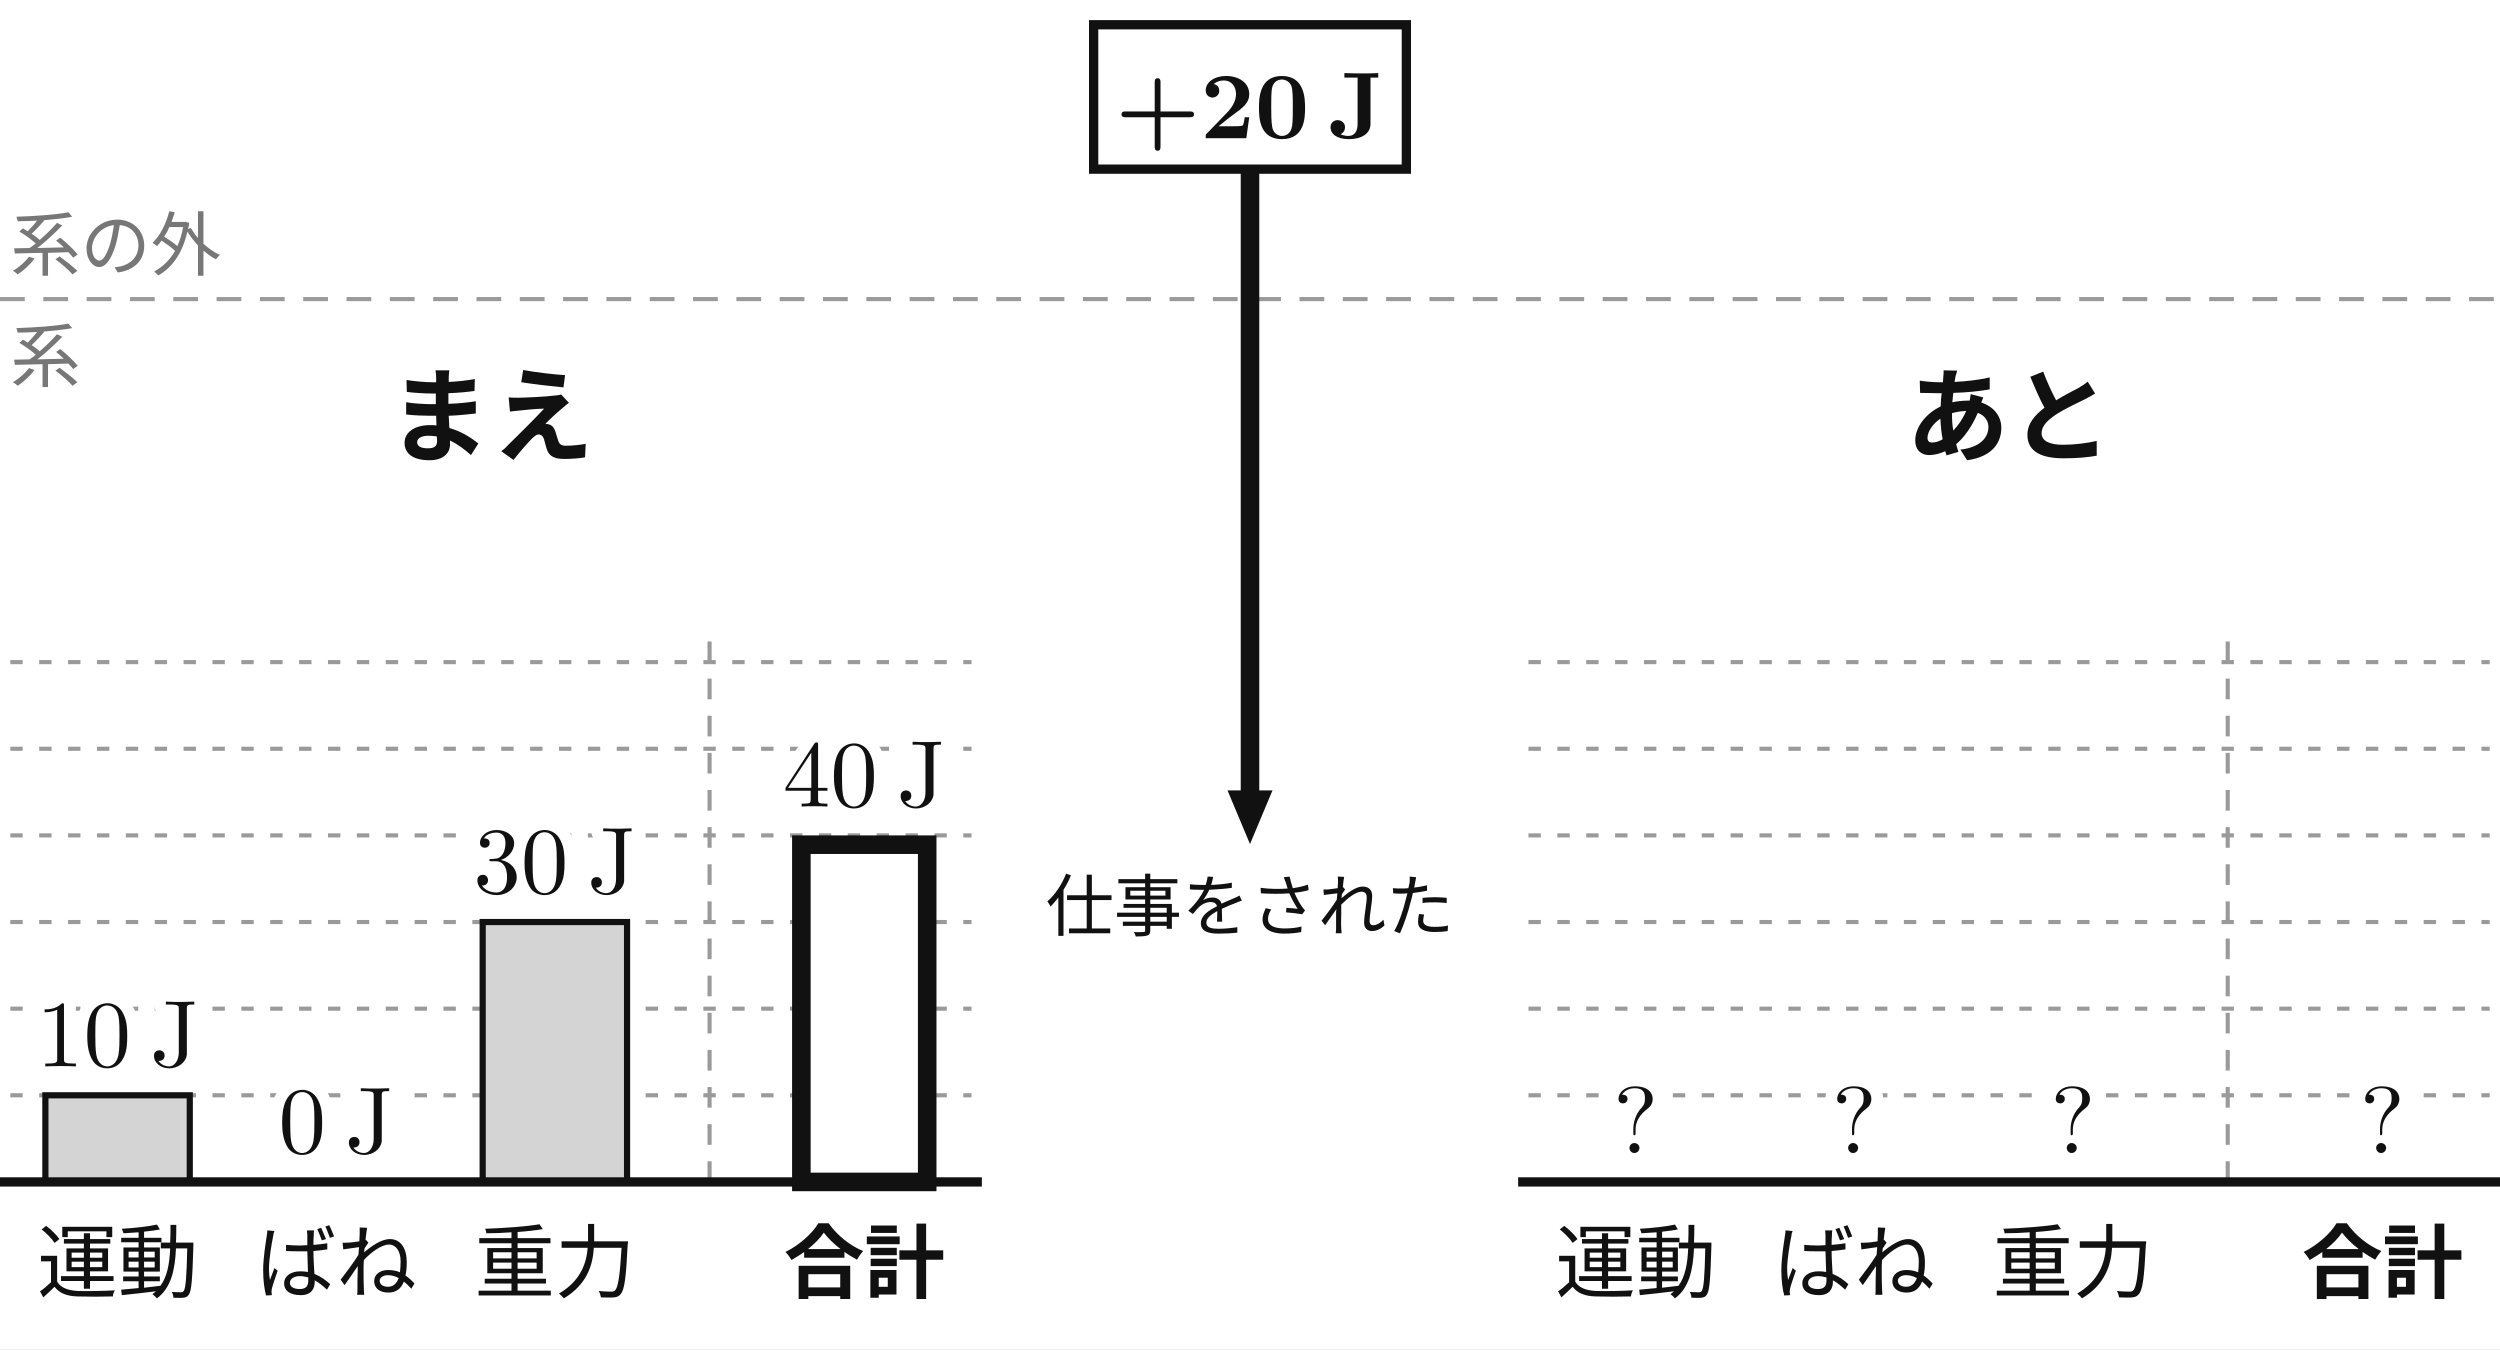
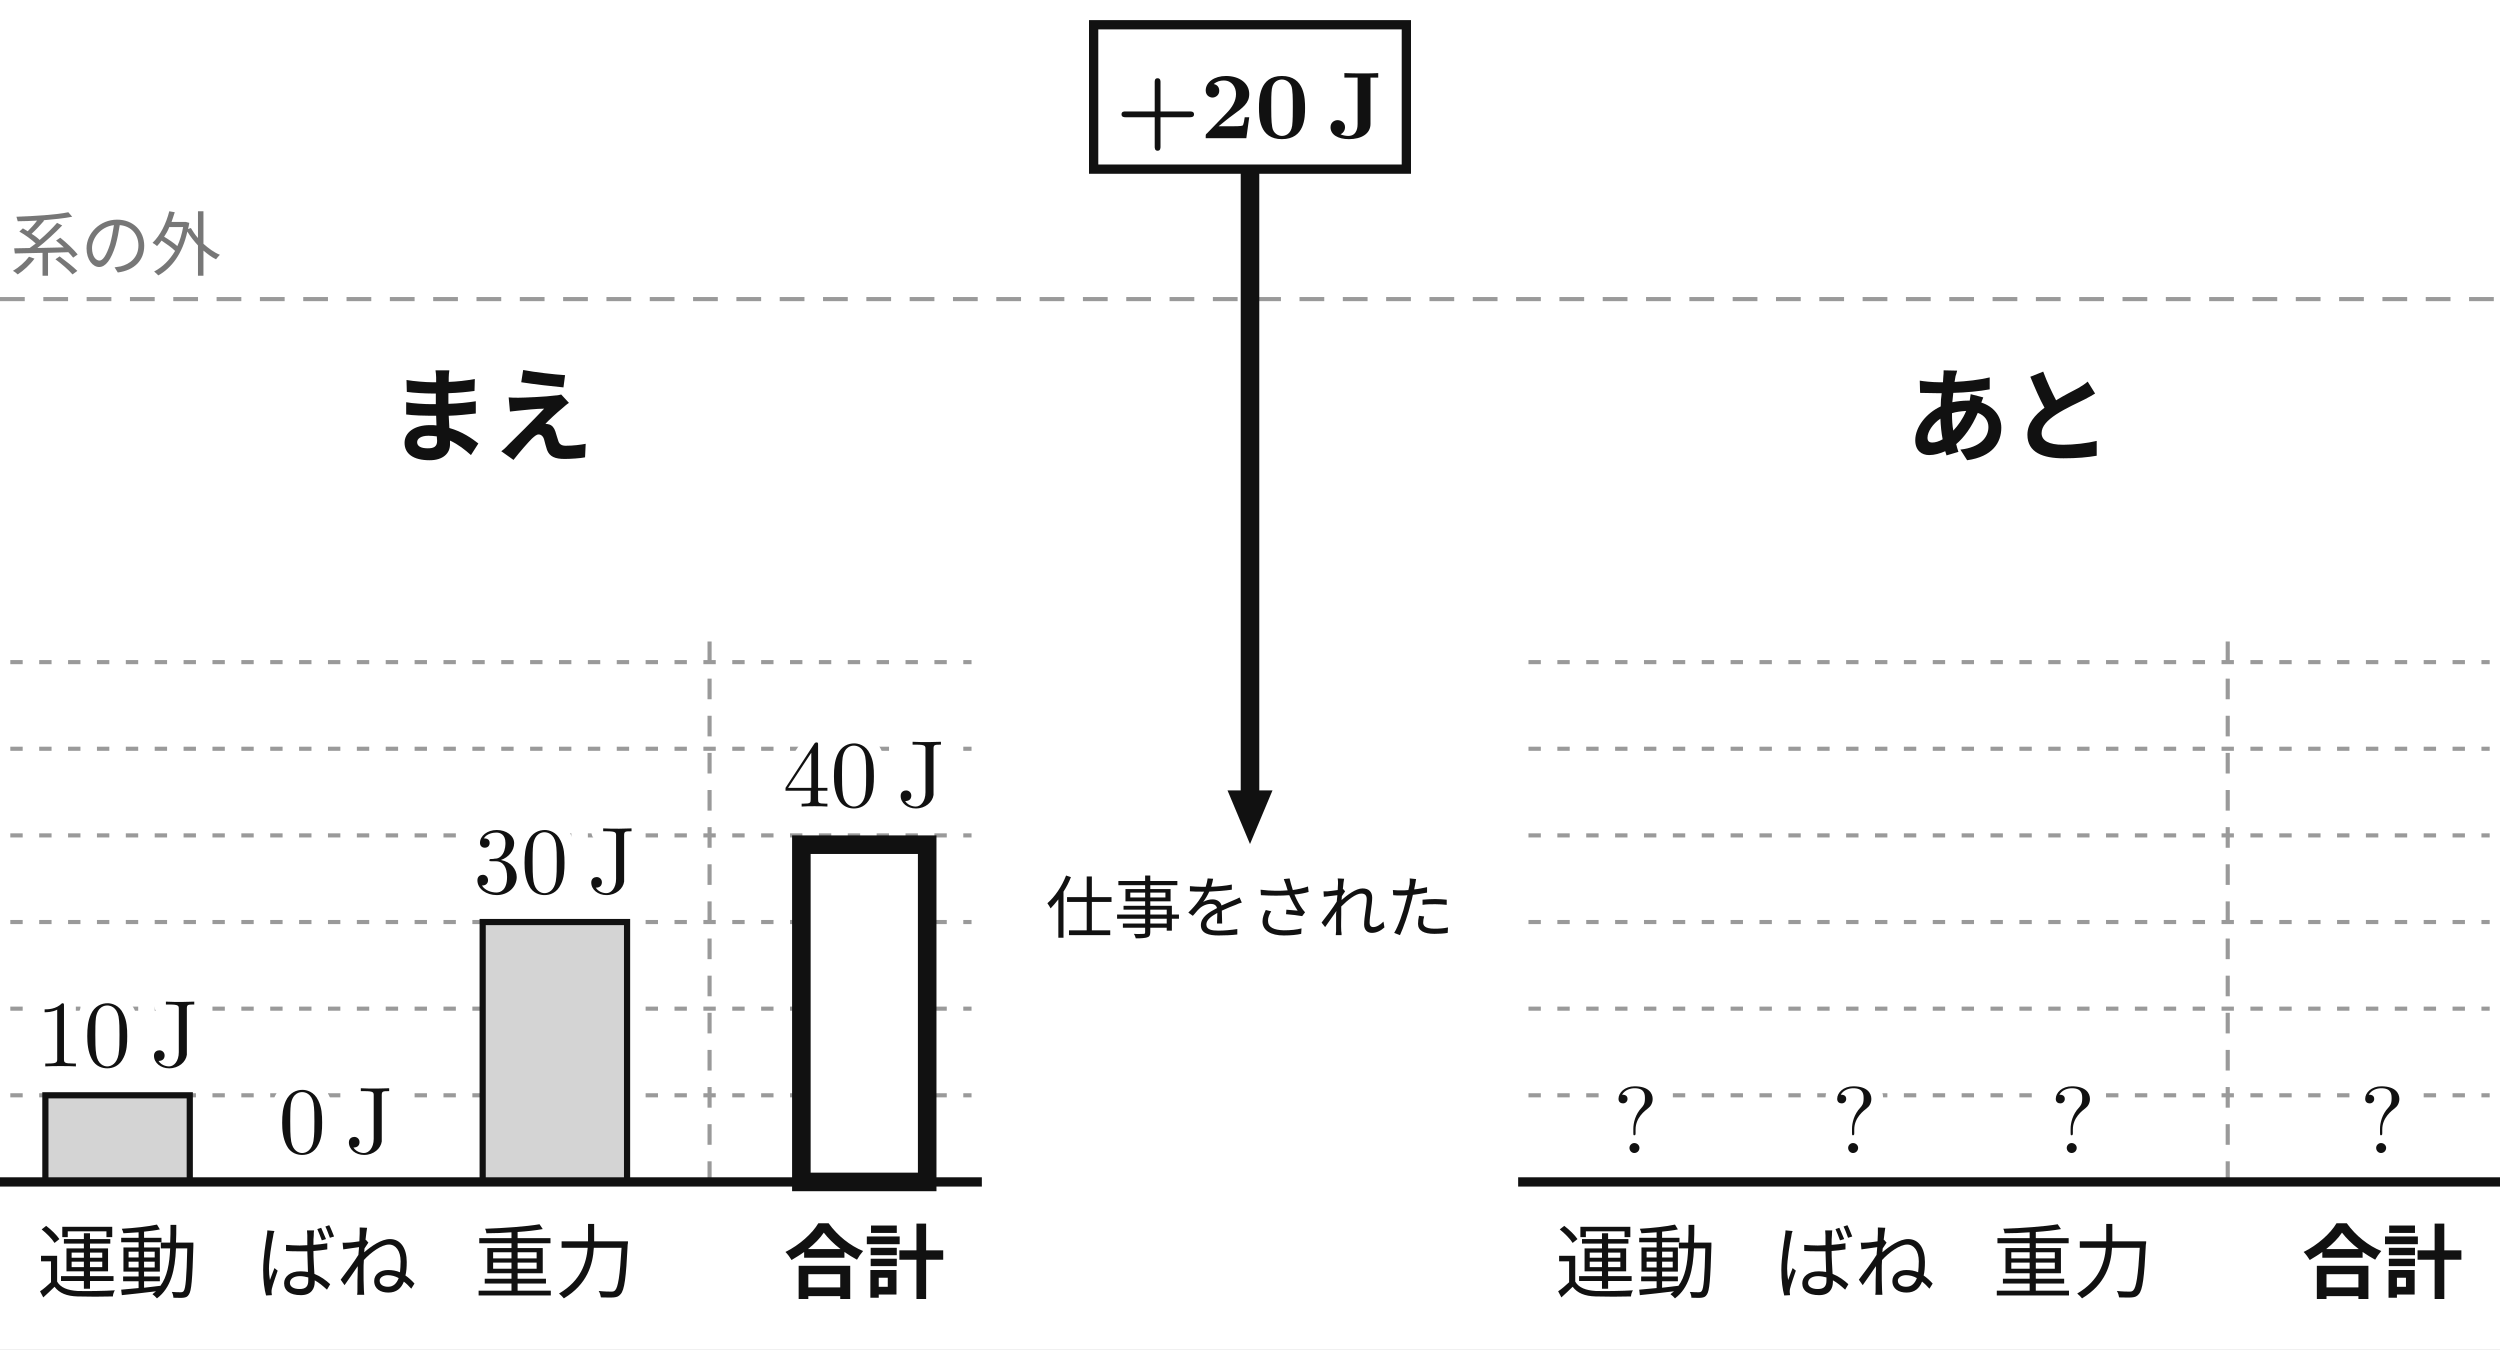
<svg xmlns="http://www.w3.org/2000/svg" width="121.2mm" height="65.4mm" viewBox="0 0 121.2 65.4">
  <rect x="0" y="0" width="121.2" height="65.4" fill="#fff" />
-   <line x1="0" y1="14.5" x2="121.2" y2="14.5" stroke="#9a9a9a" stroke-width="0.2" stroke-dasharray="1.2 0.9" stroke-linecap="butt" />
-   <text x="0.5" y="13.1" font-family="'Harano Aji Gothic', '原ノ味角ゴシック', 'Hiragino Sans', 'Noto Sans JP', sans-serif" font-size="3.4" text-anchor="start" fill="#777777">系の外</text>
-   <text x="0.5" y="18.5" font-family="'Harano Aji Gothic', '原ノ味角ゴシック', 'Hiragino Sans', 'Noto Sans JP', sans-serif" font-size="3.4" text-anchor="start" fill="#777777">系</text>
-   <text x="23.8" y="22" font-family="'Harano Aji Gothic', '原ノ味角ゴシック', 'Hiragino Sans', 'Noto Sans JP', sans-serif" font-size="5" text-anchor="middle" fill="#111111" font-weight="bold">まえ</text>
-   <line x1="0.5" y1="53.1" x2="47.1" y2="53.1" stroke="#9a9a9a" stroke-width="0.2" stroke-dasharray="0.6 0.8" stroke-linecap="butt" />
-   <line x1="0.5" y1="48.9" x2="47.1" y2="48.9" stroke="#9a9a9a" stroke-width="0.2" stroke-dasharray="0.6 0.8" stroke-linecap="butt" />
-   <line x1="0.5" y1="44.7" x2="47.1" y2="44.7" stroke="#9a9a9a" stroke-width="0.2" stroke-dasharray="0.6 0.8" stroke-linecap="butt" />
-   <line x1="0.5" y1="40.5" x2="47.1" y2="40.5" stroke="#9a9a9a" stroke-width="0.2" stroke-dasharray="0.6 0.8" stroke-linecap="butt" />
-   <line x1="0.5" y1="36.3" x2="47.1" y2="36.3" stroke="#9a9a9a" stroke-width="0.2" stroke-dasharray="0.6 0.8" stroke-linecap="butt" />
-   <line x1="0.5" y1="32.1" x2="47.1" y2="32.1" stroke="#9a9a9a" stroke-width="0.2" stroke-dasharray="0.6 0.8" stroke-linecap="butt" />
-   <line x1="34.4" y1="31.1" x2="34.4" y2="57.3" stroke="#9a9a9a" stroke-width="0.2" stroke-dasharray="1.0 0.8" stroke-linecap="butt" />
+   <line x1="0" y1="14.5" x2="121.2" y2="14.5" stroke="#9a9a9a" stroke-width="0.2" stroke-dasharray="1.2 0.9" />
+   <text x="0.5" y="13.1" font-family="'Harano Aji Gothic', '原ノ味角ゴシック', 'BIZ UDPGothic', 'Hiragino Sans', 'Noto Sans JP', sans-serif" font-size="3.4" text-anchor="start" fill="#777777">系の外</text>
+   <text x="23.8" y="22" font-family="'Harano Aji Gothic', '原ノ味角ゴシック', 'BIZ UDPGothic', 'Hiragino Sans', 'Noto Sans JP', sans-serif" font-size="5" text-anchor="middle" fill="#111111" font-weight="bold">まえ</text>
+   <line x1="0.5" y1="53.1" x2="47.1" y2="53.1" stroke="#9a9a9a" stroke-width="0.2" stroke-dasharray="0.6 0.8" />
+   <line x1="0.5" y1="48.9" x2="47.1" y2="48.9" stroke="#9a9a9a" stroke-width="0.2" stroke-dasharray="0.6 0.8" />
+   <line x1="0.5" y1="44.7" x2="47.1" y2="44.7" stroke="#9a9a9a" stroke-width="0.2" stroke-dasharray="0.6 0.8" />
+   <line x1="0.5" y1="40.5" x2="47.1" y2="40.5" stroke="#9a9a9a" stroke-width="0.2" stroke-dasharray="0.6 0.8" />
+   <line x1="0.5" y1="36.3" x2="47.1" y2="36.3" stroke="#9a9a9a" stroke-width="0.2" stroke-dasharray="0.6 0.8" />
+   <line x1="0.5" y1="32.1" x2="47.1" y2="32.1" stroke="#9a9a9a" stroke-width="0.2" stroke-dasharray="0.6 0.8" />
+   <line x1="34.4" y1="31.1" x2="34.4" y2="57.3" stroke="#9a9a9a" stroke-width="0.2" stroke-dasharray="1.0 0.8" />
  <rect x="2.2" y="53.1" width="7" height="4.2" fill="#d4d4d4" stroke="#111111" stroke-width="0.3" />
  <text x="5.7" y="51.7" font-family="'Latin Modern Roman', 'LM Roman 10', 'Times New Roman', serif" font-size="4.6" text-anchor="middle" fill="#111111" stroke="#fff" stroke-width="1.15" stroke-linejoin="round" paint-order="stroke">10 J</text>
-   <text x="5.7" y="62.62" font-family="'Harano Aji Gothic', '原ノ味角ゴシック', 'Hiragino Sans', 'Noto Sans JP', sans-serif" font-size="3.9" text-anchor="middle" fill="#111111">運動</text>
+   <text x="5.7" y="62.62" font-family="'Harano Aji Gothic', '原ノ味角ゴシック', 'BIZ UDPGothic', 'Hiragino Sans', 'Noto Sans JP', sans-serif" font-size="3.9" text-anchor="middle" fill="#111111">運動</text>
  <text x="16.3" y="55.9" font-family="'Latin Modern Roman', 'LM Roman 10', 'Times New Roman', serif" font-size="4.6" text-anchor="middle" fill="#111111" stroke="#fff" stroke-width="1.15" stroke-linejoin="round" paint-order="stroke">0 J</text>
-   <text x="16.3" y="62.62" font-family="'Harano Aji Gothic', '原ノ味角ゴシック', 'Hiragino Sans', 'Noto Sans JP', sans-serif" font-size="3.9" text-anchor="middle" fill="#111111">ばね</text>
+   <text x="16.3" y="62.62" font-family="'Harano Aji Gothic', '原ノ味角ゴシック', 'BIZ UDPGothic', 'Hiragino Sans', 'Noto Sans JP', sans-serif" font-size="3.9" text-anchor="middle" fill="#111111">ばね</text>
  <rect x="23.4" y="44.7" width="7" height="12.6" fill="#d4d4d4" stroke="#111111" stroke-width="0.3" />
  <text x="26.9" y="43.3" font-family="'Latin Modern Roman', 'LM Roman 10', 'Times New Roman', serif" font-size="4.6" text-anchor="middle" fill="#111111" stroke="#fff" stroke-width="1.15" stroke-linejoin="round" paint-order="stroke">30 J</text>
-   <text x="26.9" y="62.62" font-family="'Harano Aji Gothic', '原ノ味角ゴシック', 'Hiragino Sans', 'Noto Sans JP', sans-serif" font-size="3.9" text-anchor="middle" fill="#111111">重力</text>
+   <text x="26.9" y="62.62" font-family="'Harano Aji Gothic', '原ノ味角ゴシック', 'BIZ UDPGothic', 'Hiragino Sans', 'Noto Sans JP', sans-serif" font-size="3.9" text-anchor="middle" fill="#111111">重力</text>
  <rect x="38.85" y="40.95" width="6.1" height="16.35" fill="#ffffff" stroke="#111111" stroke-width="0.9" />
  <text x="41.9" y="39.1" font-family="'Latin Modern Roman', 'LM Roman 10', 'Times New Roman', serif" font-size="4.6" text-anchor="middle" fill="#111111" stroke="#fff" stroke-width="1.15" stroke-linejoin="round" paint-order="stroke">40 J</text>
-   <text x="41.9" y="62.62" font-family="'Harano Aji Gothic', '原ノ味角ゴシック', 'Hiragino Sans', 'Noto Sans JP', sans-serif" font-size="3.9" text-anchor="middle" fill="#111111" font-weight="bold">合計</text>
-   <line x1="0" y1="57.3" x2="47.6" y2="57.3" stroke="#111111" stroke-width="0.45" stroke-linecap="butt" />
-   <text x="97.4" y="22" font-family="'Harano Aji Gothic', '原ノ味角ゴシック', 'Hiragino Sans', 'Noto Sans JP', sans-serif" font-size="5" text-anchor="middle" fill="#111111" font-weight="bold">あと</text>
-   <line x1="74.1" y1="53.1" x2="120.7" y2="53.1" stroke="#9a9a9a" stroke-width="0.2" stroke-dasharray="0.6 0.8" stroke-linecap="butt" />
-   <line x1="74.1" y1="48.9" x2="120.7" y2="48.9" stroke="#9a9a9a" stroke-width="0.2" stroke-dasharray="0.6 0.8" stroke-linecap="butt" />
-   <line x1="74.1" y1="44.7" x2="120.7" y2="44.7" stroke="#9a9a9a" stroke-width="0.2" stroke-dasharray="0.6 0.8" stroke-linecap="butt" />
-   <line x1="74.1" y1="40.5" x2="120.7" y2="40.5" stroke="#9a9a9a" stroke-width="0.2" stroke-dasharray="0.6 0.8" stroke-linecap="butt" />
-   <line x1="74.1" y1="36.3" x2="120.7" y2="36.3" stroke="#9a9a9a" stroke-width="0.2" stroke-dasharray="0.6 0.8" stroke-linecap="butt" />
-   <line x1="74.1" y1="32.1" x2="120.7" y2="32.1" stroke="#9a9a9a" stroke-width="0.2" stroke-dasharray="0.6 0.8" stroke-linecap="butt" />
-   <line x1="108" y1="31.1" x2="108" y2="57.3" stroke="#9a9a9a" stroke-width="0.2" stroke-dasharray="1.0 0.8" stroke-linecap="butt" />
+   <text x="41.9" y="62.62" font-family="'Harano Aji Gothic', '原ノ味角ゴシック', 'BIZ UDPGothic', 'Hiragino Sans', 'Noto Sans JP', sans-serif" font-size="3.9" text-anchor="middle" fill="#111111" font-weight="bold">合計</text>
+   <line x1="0" y1="57.3" x2="47.6" y2="57.3" stroke="#111111" stroke-width="0.45" />
+   <text x="97.4" y="22" font-family="'Harano Aji Gothic', '原ノ味角ゴシック', 'BIZ UDPGothic', 'Hiragino Sans', 'Noto Sans JP', sans-serif" font-size="5" text-anchor="middle" fill="#111111" font-weight="bold">あと</text>
+   <line x1="74.1" y1="53.1" x2="120.7" y2="53.1" stroke="#9a9a9a" stroke-width="0.2" stroke-dasharray="0.6 0.8" />
+   <line x1="74.1" y1="48.9" x2="120.7" y2="48.9" stroke="#9a9a9a" stroke-width="0.2" stroke-dasharray="0.6 0.8" />
+   <line x1="74.1" y1="44.7" x2="120.7" y2="44.7" stroke="#9a9a9a" stroke-width="0.2" stroke-dasharray="0.6 0.8" />
+   <line x1="74.1" y1="40.5" x2="120.7" y2="40.5" stroke="#9a9a9a" stroke-width="0.2" stroke-dasharray="0.6 0.8" />
+   <line x1="74.1" y1="36.3" x2="120.7" y2="36.3" stroke="#9a9a9a" stroke-width="0.2" stroke-dasharray="0.6 0.8" />
+   <line x1="74.1" y1="32.1" x2="120.7" y2="32.1" stroke="#9a9a9a" stroke-width="0.2" stroke-dasharray="0.6 0.8" />
+   <line x1="108" y1="31.1" x2="108" y2="57.3" stroke="#9a9a9a" stroke-width="0.2" stroke-dasharray="1.0 0.8" />
  <text x="79.3" y="55.9" font-family="'Latin Modern Roman', 'LM Roman 10', 'Times New Roman', serif" font-size="4.6" text-anchor="middle" fill="#111111" stroke="#fff" stroke-width="1.15" stroke-linejoin="round" paint-order="stroke">?</text>
-   <text x="79.3" y="62.62" font-family="'Harano Aji Gothic', '原ノ味角ゴシック', 'Hiragino Sans', 'Noto Sans JP', sans-serif" font-size="3.9" text-anchor="middle" fill="#111111">運動</text>
+   <text x="79.3" y="62.62" font-family="'Harano Aji Gothic', '原ノ味角ゴシック', 'BIZ UDPGothic', 'Hiragino Sans', 'Noto Sans JP', sans-serif" font-size="3.9" text-anchor="middle" fill="#111111">運動</text>
  <text x="89.9" y="55.9" font-family="'Latin Modern Roman', 'LM Roman 10', 'Times New Roman', serif" font-size="4.6" text-anchor="middle" fill="#111111" stroke="#fff" stroke-width="1.15" stroke-linejoin="round" paint-order="stroke">?</text>
-   <text x="89.9" y="62.62" font-family="'Harano Aji Gothic', '原ノ味角ゴシック', 'Hiragino Sans', 'Noto Sans JP', sans-serif" font-size="3.9" text-anchor="middle" fill="#111111">ばね</text>
+   <text x="89.9" y="62.62" font-family="'Harano Aji Gothic', '原ノ味角ゴシック', 'BIZ UDPGothic', 'Hiragino Sans', 'Noto Sans JP', sans-serif" font-size="3.9" text-anchor="middle" fill="#111111">ばね</text>
  <text x="100.5" y="55.9" font-family="'Latin Modern Roman', 'LM Roman 10', 'Times New Roman', serif" font-size="4.6" text-anchor="middle" fill="#111111" stroke="#fff" stroke-width="1.15" stroke-linejoin="round" paint-order="stroke">?</text>
-   <text x="100.5" y="62.62" font-family="'Harano Aji Gothic', '原ノ味角ゴシック', 'Hiragino Sans', 'Noto Sans JP', sans-serif" font-size="3.9" text-anchor="middle" fill="#111111">重力</text>
+   <text x="100.5" y="62.62" font-family="'Harano Aji Gothic', '原ノ味角ゴシック', 'BIZ UDPGothic', 'Hiragino Sans', 'Noto Sans JP', sans-serif" font-size="3.9" text-anchor="middle" fill="#111111">重力</text>
  <text x="115.5" y="55.9" font-family="'Latin Modern Roman', 'LM Roman 10', 'Times New Roman', serif" font-size="4.6" text-anchor="middle" fill="#111111" stroke="#fff" stroke-width="1.15" stroke-linejoin="round" paint-order="stroke">?</text>
-   <text x="115.5" y="62.62" font-family="'Harano Aji Gothic', '原ノ味角ゴシック', 'Hiragino Sans', 'Noto Sans JP', sans-serif" font-size="3.9" text-anchor="middle" fill="#111111" font-weight="bold">合計</text>
-   <line x1="73.6" y1="57.3" x2="121.2" y2="57.3" stroke="#111111" stroke-width="0.45" stroke-linecap="butt" />
-   <line x1="60.6" y1="8.2" x2="60.6" y2="38.52" stroke="#111111" stroke-width="0.9" stroke-linecap="butt" />
+   <text x="115.5" y="62.62" font-family="'Harano Aji Gothic', '原ノ味角ゴシック', 'BIZ UDPGothic', 'Hiragino Sans', 'Noto Sans JP', sans-serif" font-size="3.9" text-anchor="middle" fill="#111111" font-weight="bold">合計</text>
+   <line x1="73.6" y1="57.3" x2="121.2" y2="57.3" stroke="#111111" stroke-width="0.45" />
+   <line x1="60.6" y1="8.2" x2="60.6" y2="38.52" stroke="#111111" stroke-width="0.9" />
  <polygon points="60.6,40.92 59.51,38.32 61.69,38.32" fill="#111111" />
  <rect x="53.02" y="1.2" width="15.16" height="7" fill="#ffffff" stroke="#111111" stroke-width="0.45" />
  <text x="60.6" y="6.7" font-family="'Latin Modern Roman', 'LM Roman 10', 'Times New Roman', serif" font-size="4.6" text-anchor="middle" fill="#111111" font-weight="bold">+20 J</text>
-   <text x="60.6" y="45.12" font-family="'Harano Aji Gothic', '原ノ味角ゴシック', 'Hiragino Sans', 'Noto Sans JP', sans-serif" font-size="3.3" text-anchor="middle" fill="#111111" stroke="#fff" stroke-width="0.82" stroke-linejoin="round" paint-order="stroke">仕事をされた</text>
+   <text x="60.6" y="45.21" font-family="'Harano Aji Gothic', '原ノ味角ゴシック', 'BIZ UDPGothic', 'Hiragino Sans', 'Noto Sans JP', sans-serif" font-size="3.3" text-anchor="middle" fill="#111111" stroke="#fff" stroke-width="0.82" stroke-linejoin="round" paint-order="stroke">仕事をされた</text>
</svg>
